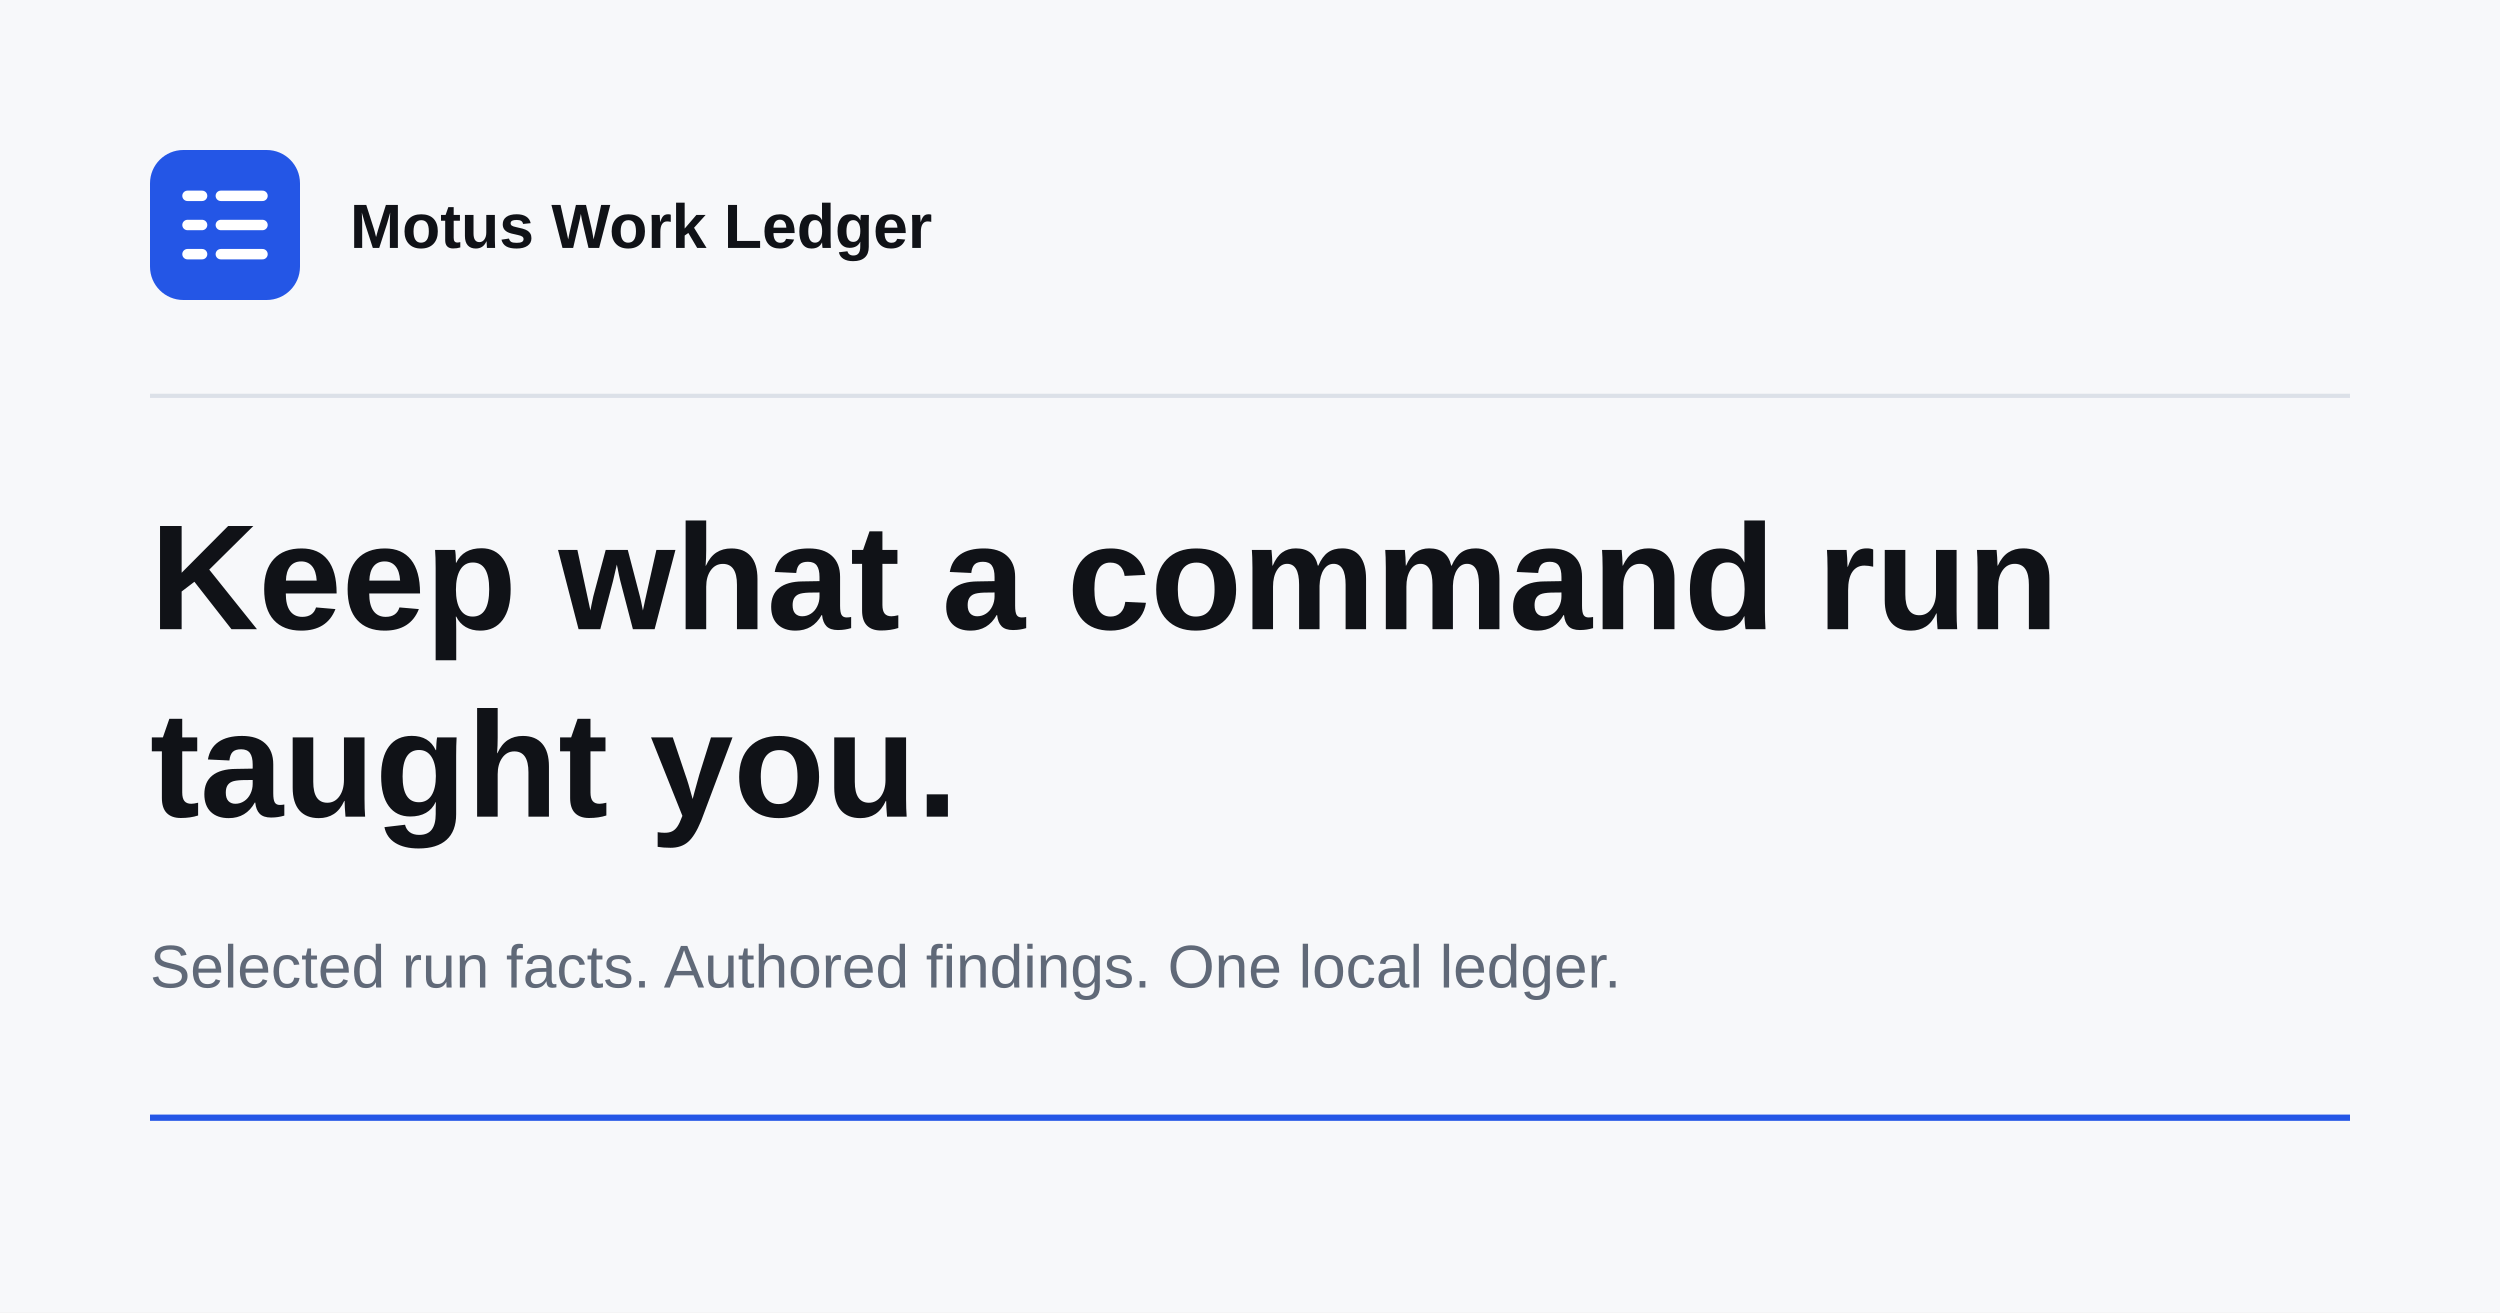
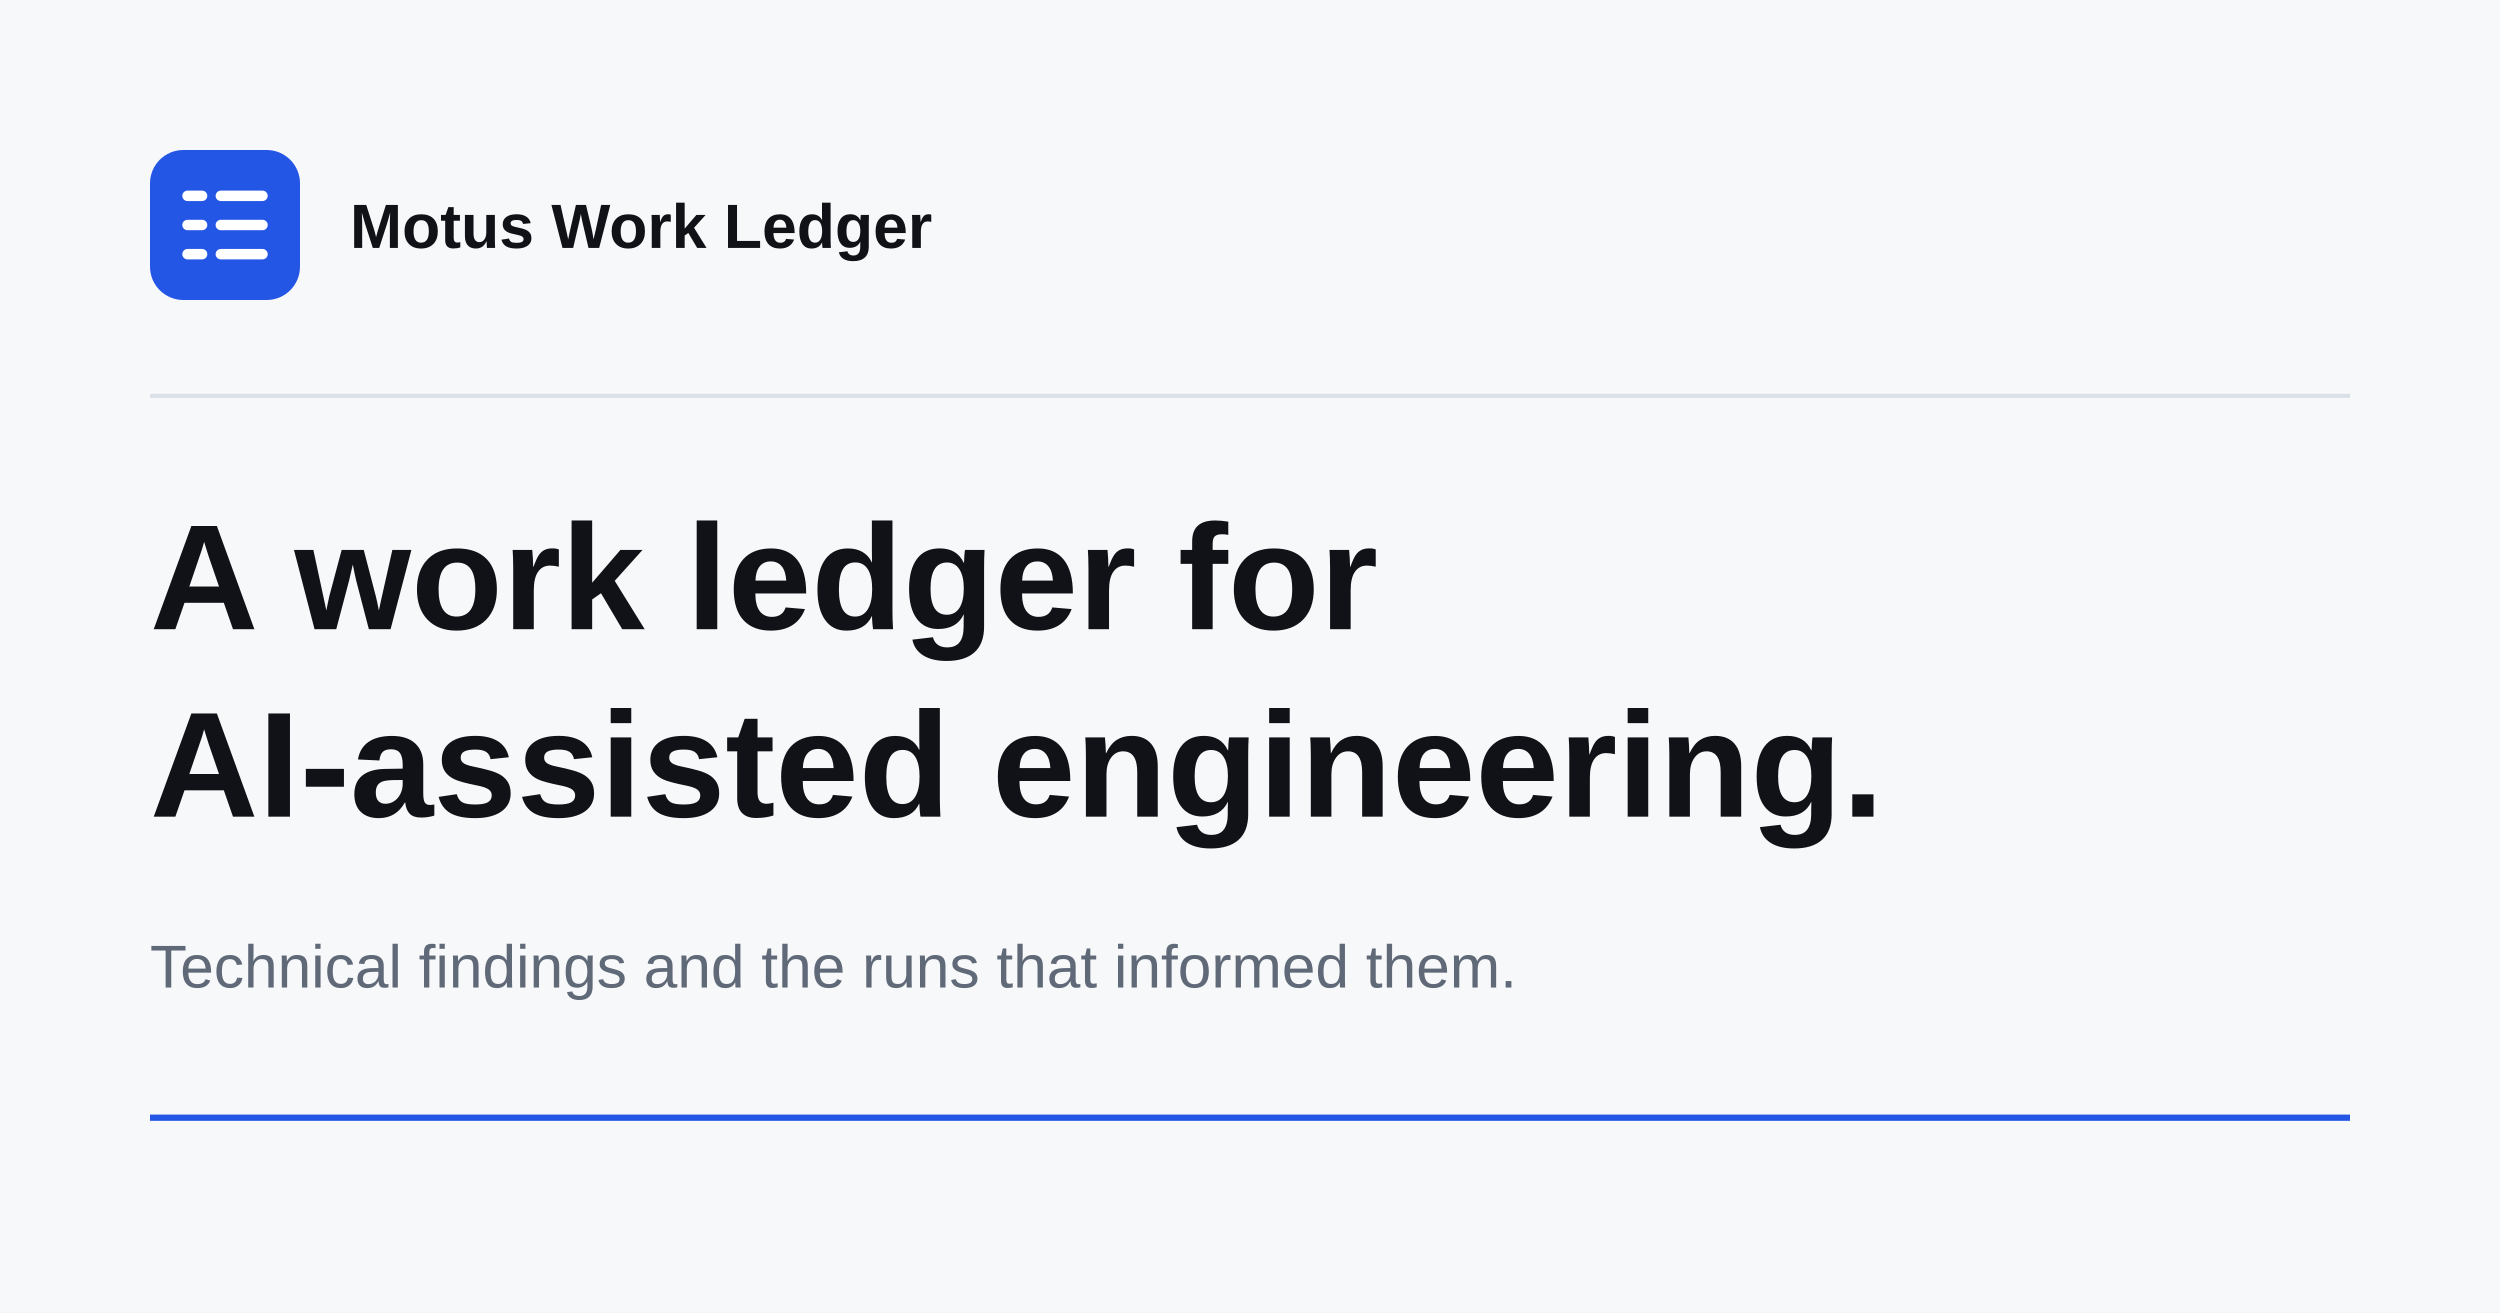
<svg xmlns="http://www.w3.org/2000/svg" width="1200" height="630" viewBox="0 0 1200 630">
  <rect width="1200" height="630" fill="#f7f8fa" />
  <rect x="72" y="72" width="72" height="72" rx="16" fill="#2456e6" />
  <g fill="none" stroke="#ffffff" stroke-linecap="round" stroke-width="5">
    <path d="M90 94h7M106 94h20" />
    <path d="M90 108h7M106 108h20" />
    <path d="M90 122h7M106 122h20" />
  </g>
  <text x="168" y="119" fill="#101217" font-family="Arial, Helvetica, sans-serif" font-size="30" font-weight="700">Motus Work Ledger</text>
  <line x1="72" y1="190" x2="1128" y2="190" stroke="#dce1e8" stroke-width="2" />
-   <text x="72" y="302" fill="#101217" font-family="Arial, Helvetica, sans-serif" font-size="72" font-weight="700">Keep what a command run</text>
-   <text x="72" y="392" fill="#101217" font-family="Arial, Helvetica, sans-serif" font-size="72" font-weight="700">taught you.</text>
-   <text x="72" y="474" fill="#606978" font-family="Arial, Helvetica, sans-serif" font-size="29">Selected run facts. Authored findings. One local ledger.</text>
+   <text x="72" y="302" fill="#101217" font-family="Arial, Helvetica, sans-serif" font-size="72" font-weight="700">A work ledger for</text>
+   <text x="72" y="392" fill="#101217" font-family="Arial, Helvetica, sans-serif" font-size="72" font-weight="700">AI-assisted engineering.</text>
+   <text x="72" y="474" fill="#606978" font-family="Arial, Helvetica, sans-serif" font-size="29">Technical findings and the runs that informed them.</text>
  <rect x="72" y="535" width="1056" height="3" fill="#2456e6" />
</svg>
